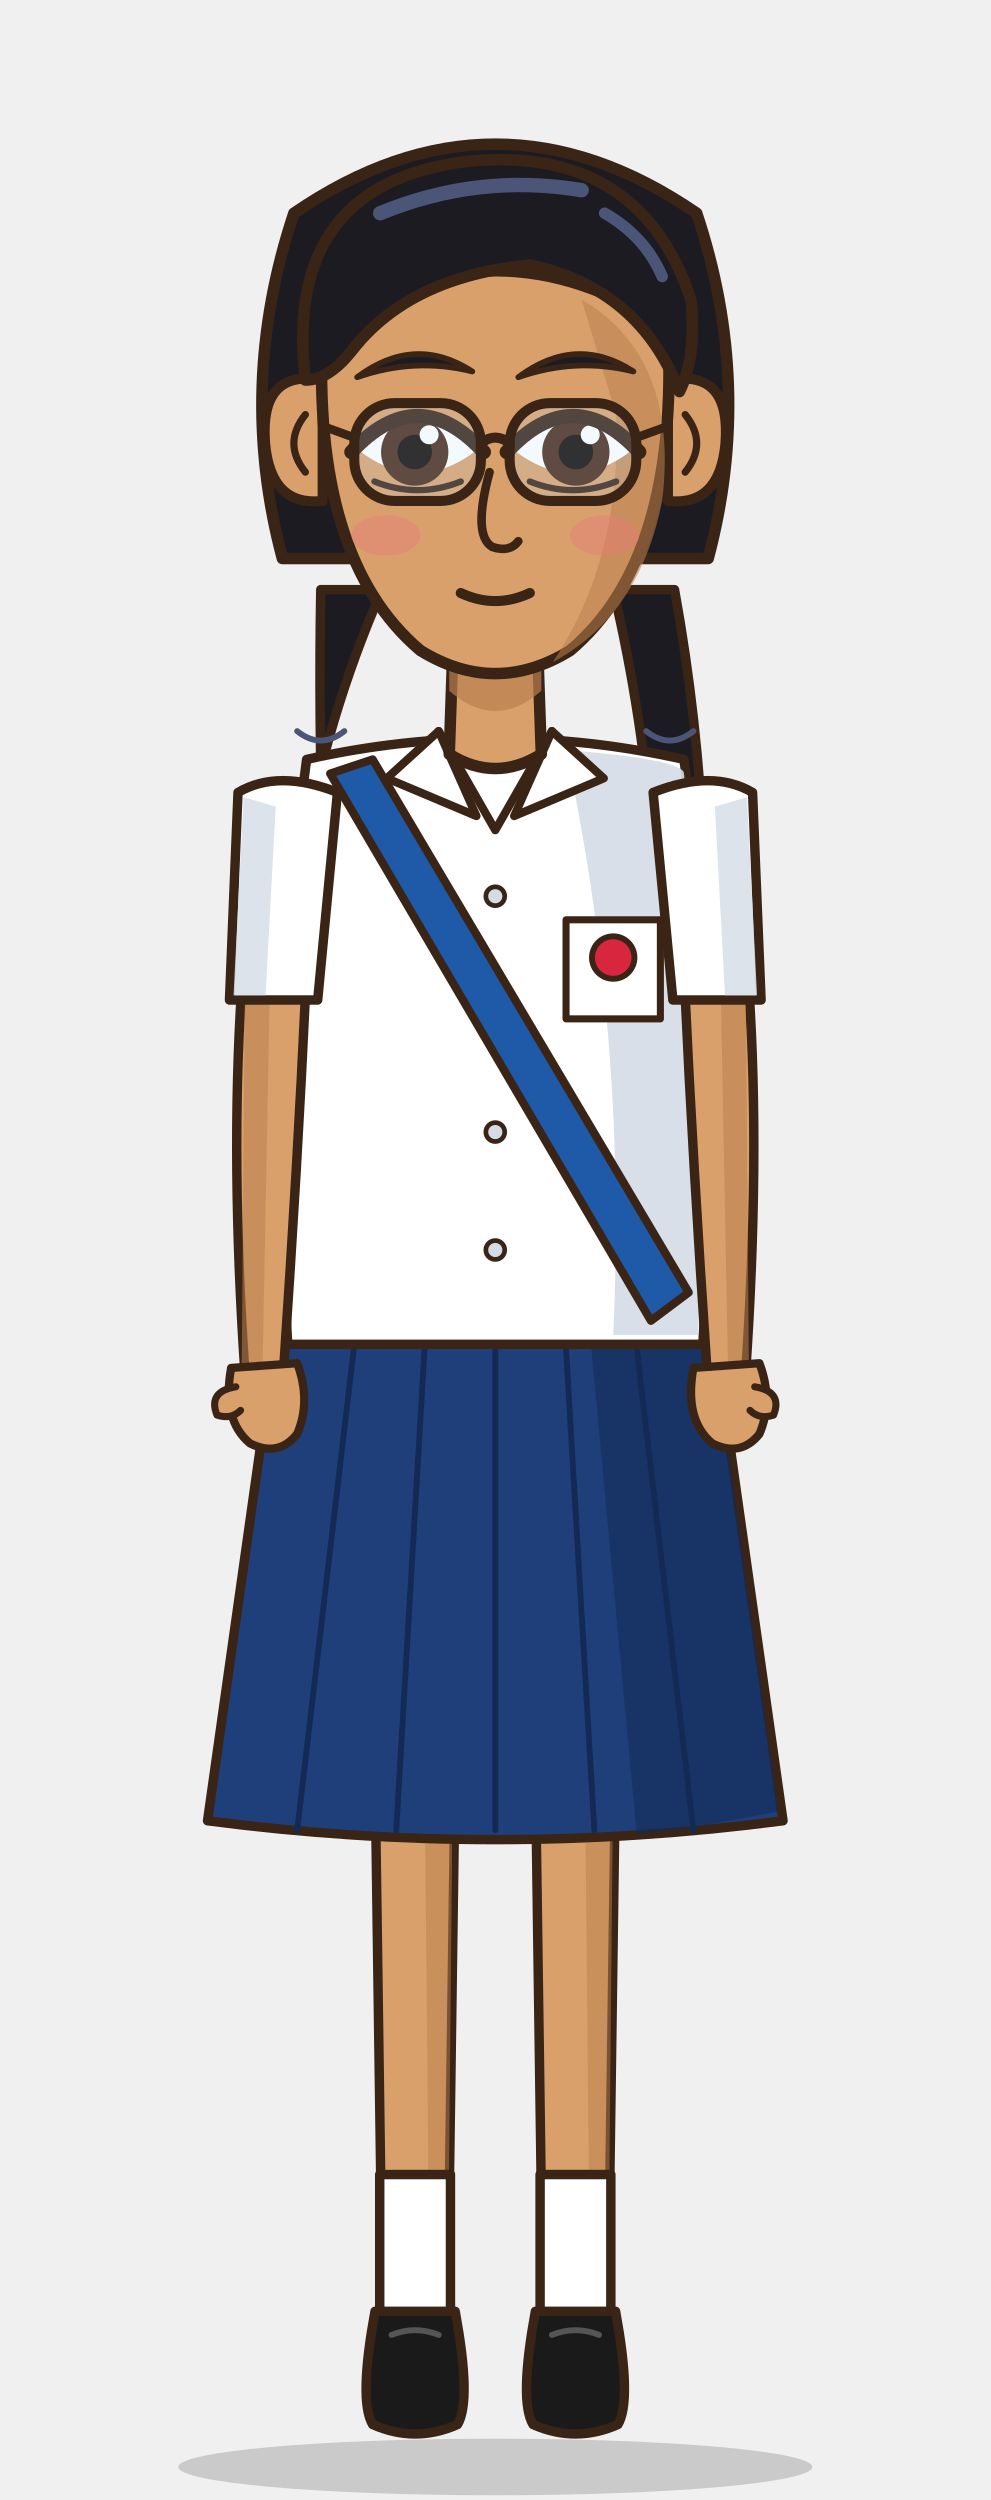
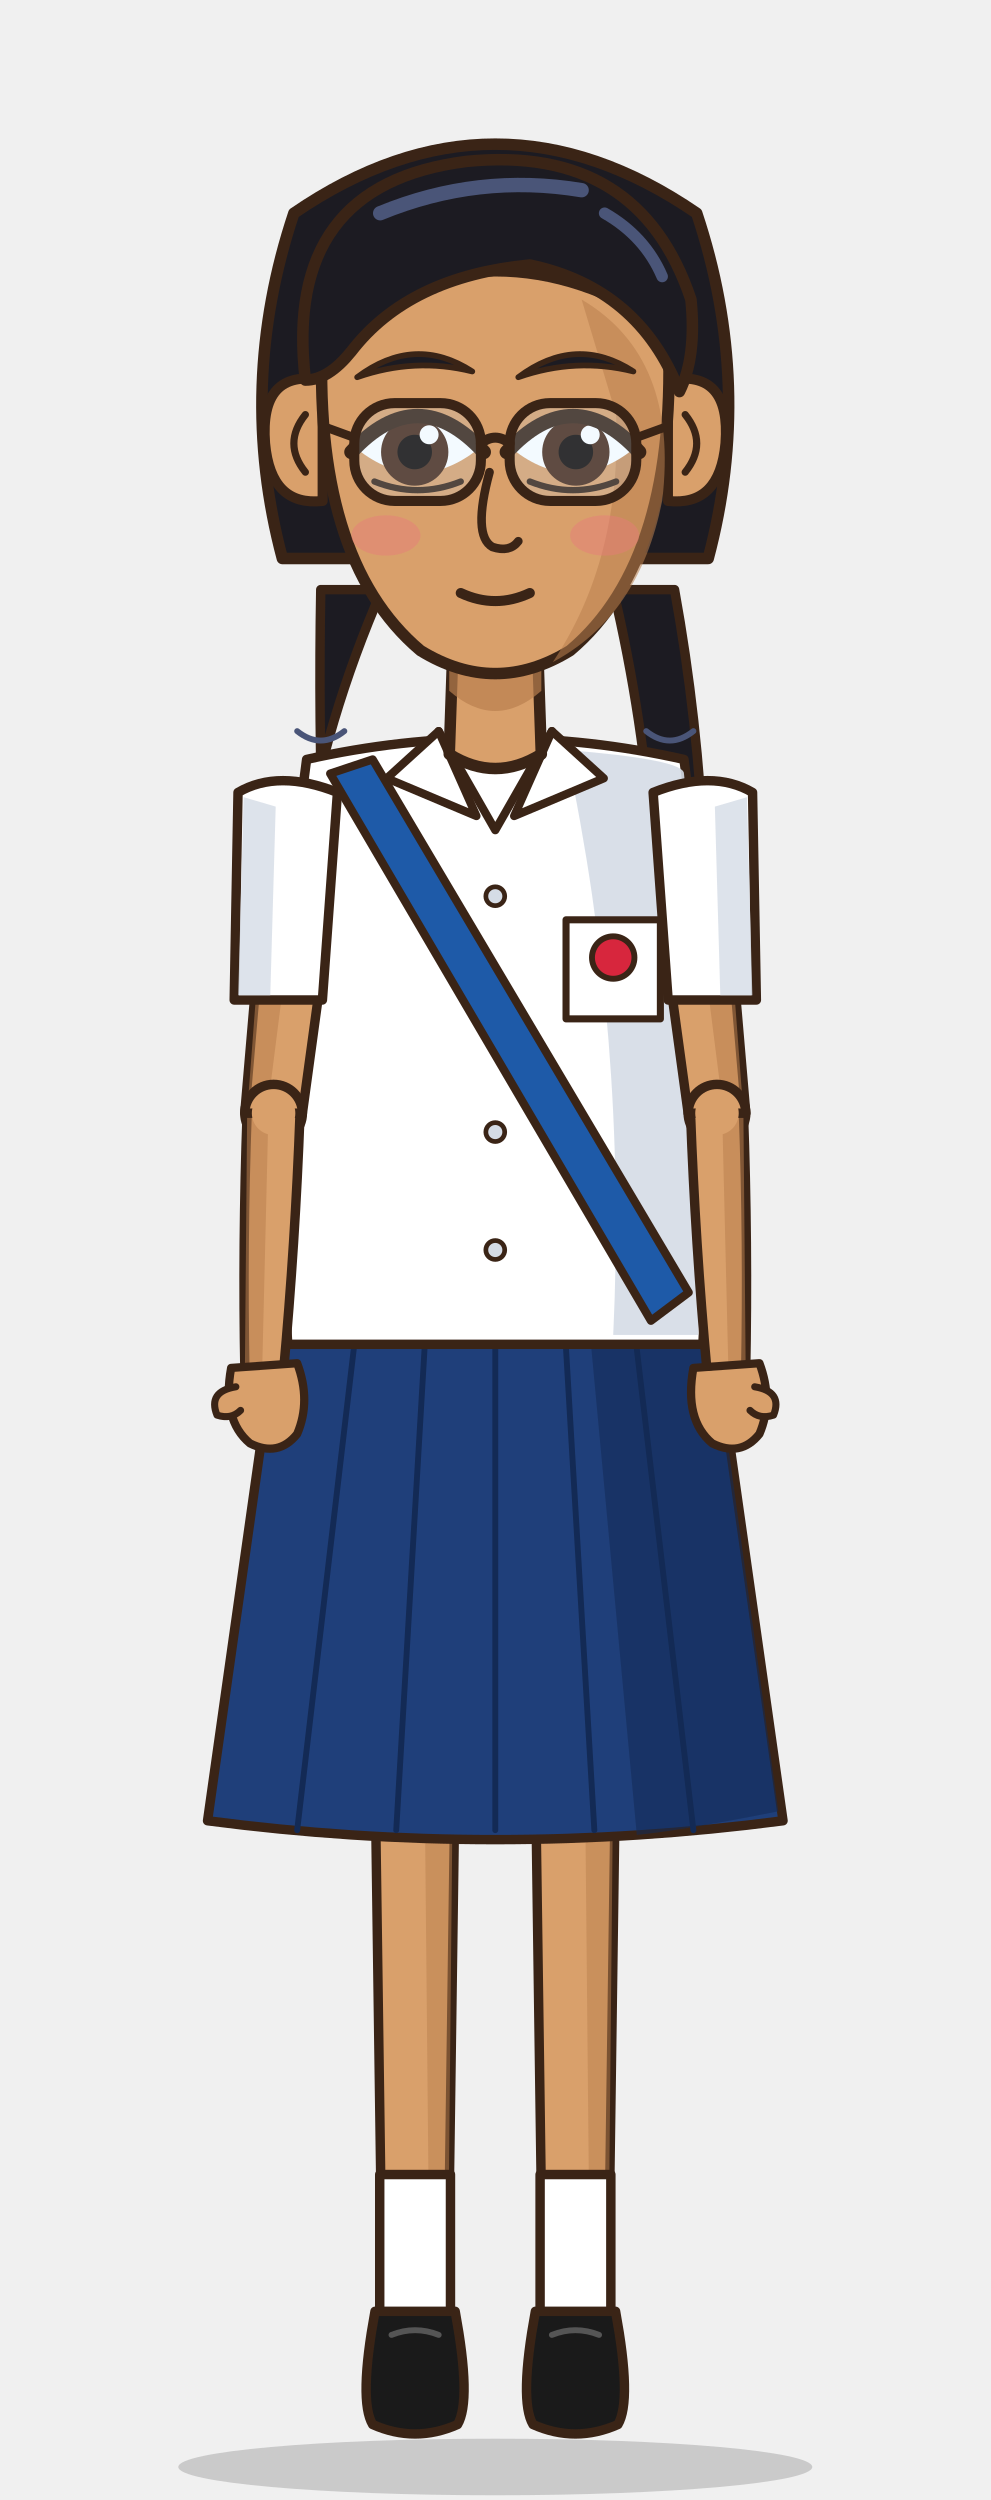
<svg xmlns="http://www.w3.org/2000/svg" width="420" height="1060" viewBox="0 -60 420 1060">
  <ellipse cx="210.0" cy="986" rx="134.4" ry="12" fill="#000" opacity=".16" />
  <path d="M136 190 Q134 300 144 420 L124 420 Q114 300 162 190Z" fill="#1C1B22" stroke="#3A2416" stroke-width="4" stroke-linejoin="round" stroke-linecap="round" />
  <path d="M146 250 q-10 8 -20 0" fill="none" stroke="#4A5578" stroke-width="2.5" stroke-linecap="round" stroke-linejoin="round" />
  <path d="M146 300 q-10 8 -20 0" fill="none" stroke="#4A5578" stroke-width="2.5" stroke-linecap="round" stroke-linejoin="round" />
  <path d="M146 350 q-10 8 -20 0" fill="none" stroke="#4A5578" stroke-width="2.5" stroke-linecap="round" stroke-linejoin="round" />
  <path d="M146 395 q-10 8 -20 0" fill="none" stroke="#4A5578" stroke-width="2.5" stroke-linecap="round" stroke-linejoin="round" />
  <circle cx="134" cy="424" r="10" fill="#D7263D" stroke="#3A2416" stroke-width="3" />
  <path d="M260 190 Q286 300 276 420 L296 420 Q306 300 286 190Z" fill="#1C1B22" stroke="#3A2416" stroke-width="4" stroke-linejoin="round" stroke-linecap="round" />
  <path d="M274 250 q10 8 20 0" fill="none" stroke="#4A5578" stroke-width="2.5" stroke-linecap="round" stroke-linejoin="round" />
  <path d="M274 300 q10 8 20 0" fill="none" stroke="#4A5578" stroke-width="2.5" stroke-linecap="round" stroke-linejoin="round" />
  <path d="M274 350 q10 8 20 0" fill="none" stroke="#4A5578" stroke-width="2.5" stroke-linecap="round" stroke-linejoin="round" />
  <path d="M274 395 q10 8 20 0" fill="none" stroke="#4A5578" stroke-width="2.5" stroke-linecap="round" stroke-linejoin="round" />
  <circle cx="286" cy="424" r="10" fill="#D7263D" stroke="#3A2416" stroke-width="3" />
  <path d="M159 690 L162 905 L190 905 L193 690Z" fill="#D9A06B" stroke="#3A2416" stroke-width="4" stroke-linejoin="round" stroke-linecap="round" />
  <path d="M180 692 L182 900 L190 900 L192 692Z" fill="#B97F4E" stroke="none" opacity="0.5" />
  <path d="M161 862 L161 925 L191 925 L191 862Z" fill="#FFFFFF" stroke="#3A2416" stroke-width="4" stroke-linejoin="round" stroke-linecap="round" />
  <path d="M159 920 L193 920 Q200 958 194 968 Q176 976 158 968 Q152 958 159 920Z" fill="#1A1A1A" stroke="#3A2416" stroke-width="4" stroke-linejoin="round" stroke-linecap="round" />
  <path d="M166 930 Q176 926 186 930" fill="none" stroke="#555" stroke-width="2.5" stroke-linecap="round" stroke-linejoin="round" />
  <path d="M227 690 L230 905 L258 905 L261 690Z" fill="#D9A06B" stroke="#3A2416" stroke-width="4" stroke-linejoin="round" stroke-linecap="round" />
  <path d="M248 692 L250 900 L258 900 L260 692Z" fill="#B97F4E" stroke="none" opacity="0.5" />
  <path d="M229 862 L229 925 L259 925 L259 862Z" fill="#FFFFFF" stroke="#3A2416" stroke-width="4" stroke-linejoin="round" stroke-linecap="round" />
  <path d="M227 920 L261 920 Q268 958 262 968 Q244 976 226 968 Q220 958 227 920Z" fill="#1A1A1A" stroke="#3A2416" stroke-width="4" stroke-linejoin="round" stroke-linecap="round" />
  <path d="M234 930 Q244 926 254 930" fill="none" stroke="#555" stroke-width="2.5" stroke-linecap="round" stroke-linejoin="round" />
  <path d="M118 500 L302 500 L332 712 Q210 728 88 712Z" fill="#1F3F7A" stroke="#3A2416" stroke-width="4" stroke-linejoin="round" stroke-linecap="round" />
  <path d="M150.0 512 L126.0 716" fill="none" stroke="#132A55" stroke-width="2.5" stroke-linecap="round" stroke-linejoin="round" />
  <path d="M180.0 512 L168.0 716" fill="none" stroke="#132A55" stroke-width="2.5" stroke-linecap="round" stroke-linejoin="round" />
  <path d="M210.0 512 L210.0 716" fill="none" stroke="#132A55" stroke-width="2.5" stroke-linecap="round" stroke-linejoin="round" />
  <path d="M240.0 512 L252.0 716" fill="none" stroke="#132A55" stroke-width="2.5" stroke-linecap="round" stroke-linejoin="round" />
  <path d="M270.0 512 L294.0 716" fill="none" stroke="#132A55" stroke-width="2.5" stroke-linecap="round" stroke-linejoin="round" />
  <path d="M250 504 L302 504 L330 708 Q290 716 270 718Z" fill="#132A55" stroke="none" opacity="0.55" />
  <path d="M130 262 Q114 380 122 510 L298 510 Q306 380 290 262 Q210 244 130 262Z" fill="#FFFFFF" stroke="#3A2416" stroke-width="4" stroke-linejoin="round" stroke-linecap="round" />
  <path d="M240 258 Q290 262 290 268 Q302 380 296 506 L260 506 Q266 380 240 258Z" fill="#D5DCE6" stroke="none" opacity="0.9" />
  <path d="M186 250 L210 292 L234 250" fill="#FFFFFF" stroke="#3A2416" stroke-width="3.5" stroke-linejoin="round" stroke-linecap="round" />
  <path d="M186 250 L164 270 L202 286Z" fill="#FFFFFF" stroke="#3A2416" stroke-width="3.5" stroke-linejoin="round" stroke-linecap="round" />
  <path d="M234 250 L256 270 L218 286Z" fill="#FFFFFF" stroke="#3A2416" stroke-width="3.5" stroke-linejoin="round" stroke-linecap="round" />
  <circle cx="210" cy="320" r="4" fill="#D5DCE6" stroke="#3A2416" stroke-width="2" />
  <circle cx="210" cy="370" r="4" fill="#D5DCE6" stroke="#3A2416" stroke-width="2" />
  <circle cx="210" cy="420" r="4" fill="#D5DCE6" stroke="#3A2416" stroke-width="2" />
  <circle cx="210" cy="470" r="4" fill="#D5DCE6" stroke="#3A2416" stroke-width="2" />
  <path d="M240 330 L280 330 L280 372 L240 372Z" fill="#FFFFFF" stroke="#3A2416" stroke-width="3" stroke-linejoin="round" stroke-linecap="round" />
  <circle cx="260" cy="346" r="9" fill="#D7263D" stroke="#3A2416" stroke-width="2.5" />
  <path d="M140 268 L158 262 L292 488 L276 500Z" fill="#1E5AA8" stroke="#3A2416" stroke-width="3.5" stroke-linejoin="round" stroke-linecap="round" />
  <g class="armL" data-p="122,282">
-     <path d="M102.4 360 Q97.72 432.0 103.84 522 L120.16 522 Q126.28 432.0 129.6 360Z" fill="#D9A06B" stroke="#3A2416" stroke-width="4" stroke-linejoin="round" stroke-linecap="round" />
-     <path d="M114.3 364 L111.32 520 L102.48 520 L103.76 364Z" fill="#B97F4E" stroke="none" opacity="0.55" />
-     <path d="M100.92 276 Q118 266 143.08 276 L134.7 364 L97.3 364 Z" fill="#FFFFFF" stroke="#3A2416" stroke-width="4" stroke-linejoin="round" stroke-linecap="round" />
-     <path d="M116.9 282 L103.3 278 L99.0 362 L112.6 362Z" fill="#D5DCE6" stroke="none" opacity="0.8" />
-     <path d="M98.0 520.0 Q94.0 542.0 106.0 552.0 Q118.0 558.0 126.0 548.0 Q132.0 534.0 126.0 518.0 Z" fill="#D9A06B" stroke="#3A2416" stroke-width="3.5" stroke-linejoin="round" stroke-linecap="round" />
-     <path d="M100.0 528.0 Q88.0 530.0 92.0 540.0 Q98.0 542.0 102.0 538.0" fill="#D9A06B" stroke="#3A2416" stroke-width="3" stroke-linejoin="round" stroke-linecap="round" />
+     <path d="M108.4 358 L103.78 412.0 L128.22 412.0 L135.6 358Z" fill="#D9A06B" stroke="#3A2416" stroke-width="4" stroke-linejoin="round" stroke-linecap="round" />
+     <path d="M119.28 364 L113.195 412.0 L104.78 412.0 L108.4 364Z" fill="#B97F4E" stroke="none" opacity="0.55" />
+     <g class="foreL" data-p="116,412.0">
+       <circle cx="116" cy="412.0" r="12.22" fill="#D9A06B" stroke="#3A2416" stroke-width="4" />
+       <path d="M104.78 412.0 Q102.78 467.0 103.84 522 L120.16 522 Q125.22 467.0 127.22 412.0Z" fill="#D9A06B" stroke="#3A2416" stroke-width="4" stroke-linejoin="round" stroke-linecap="round" />
+       <path d="M113.756 414.0 L111.184 520 L103.84 520 L104.78 414.0Z" fill="#B97F4E" stroke="none" opacity="0.55" />
+       <circle cx="116" cy="412.0" r="9.22" fill="#D9A06B" stroke="none" />
+       <path d="M98.0 520.0 Q94.0 542.0 106.0 552.0 Q118.0 558.0 126.0 548.0 Q132.0 534.0 126.0 518.0 Z" fill="#D9A06B" stroke="#3A2416" stroke-width="3.5" stroke-linejoin="round" stroke-linecap="round" />
+       <path d="M100.0 528.0 Q88.0 530.0 92.0 540.0 Q98.0 542.0 102.0 538.0" fill="#D9A06B" stroke="#3A2416" stroke-width="3" stroke-linejoin="round" stroke-linecap="round" />
+     </g>
+     <path d="M100.92 276 Q118 266 143.08 276 L136.7 364 L99.3 364 Z" fill="#FFFFFF" stroke="#3A2416" stroke-width="4" stroke-linejoin="round" stroke-linecap="round" />
+     <path d="M116.9 282 L103.3 278 L101.0 362 L114.6 362Z" fill="#D5DCE6" stroke="none" opacity="0.8" />
  </g>
  <g class="armR" data-p="298,282">
-     <path d="M290.4 360 Q293.72 432.0 299.84 522 L316.16 522 Q322.28 432.0 317.6 360Z" fill="#D9A06B" stroke="#3A2416" stroke-width="4" stroke-linejoin="round" stroke-linecap="round" />
-     <path d="M305.7 364 L308.68 520 L317.52 520 L316.24 364Z" fill="#B97F4E" stroke="none" opacity="0.55" />
-     <path d="M276.92 276 Q302 266 319.08 276 L322.7 364 L285.3 364 Z" fill="#FFFFFF" stroke="#3A2416" stroke-width="4" stroke-linejoin="round" stroke-linecap="round" />
-     <path d="M303.1 282 L316.7 278 L321.0 362 L307.4 362Z" fill="#D5DCE6" stroke="none" opacity="0.8" />
-     <path d="M294.0 520.0 Q290.0 542.0 302.0 552.0 Q314.0 558.0 322.0 548.0 Q328.0 534.0 322.0 518.0 Z" fill="#D9A06B" stroke="#3A2416" stroke-width="3.5" stroke-linejoin="round" stroke-linecap="round" />
-     <path d="M320.0 528.0 Q332.0 530.0 328.0 540.0 Q322.0 542.0 318.0 538.0" fill="#D9A06B" stroke="#3A2416" stroke-width="3" stroke-linejoin="round" stroke-linecap="round" />
+     <path d="M284.4 358 L291.78 412.0 L316.22 412.0 L311.6 358Z" fill="#D9A06B" stroke="#3A2416" stroke-width="4" stroke-linejoin="round" stroke-linecap="round" />
+     <path d="M300.72 364 L306.805 412.0 L315.22 412.0 L311.6 364Z" fill="#B97F4E" stroke="none" opacity="0.55" />
+     <g class="foreR" data-p="304,412.0">
+       <circle cx="304" cy="412.0" r="12.22" fill="#D9A06B" stroke="#3A2416" stroke-width="4" />
+       <path d="M292.78 412.0 Q294.78 467.0 299.84 522 L316.16 522 Q317.22 467.0 315.22 412.0Z" fill="#D9A06B" stroke="#3A2416" stroke-width="4" stroke-linejoin="round" stroke-linecap="round" />
+       <path d="M306.244 414.0 L308.816 520 L316.16 520 L315.22 414.0Z" fill="#B97F4E" stroke="none" opacity="0.55" />
+       <circle cx="304" cy="412.0" r="9.22" fill="#D9A06B" stroke="none" />
+       <path d="M294.0 520.0 Q290.0 542.0 302.0 552.0 Q314.0 558.0 322.0 548.0 Q328.0 534.0 322.0 518.0 Z" fill="#D9A06B" stroke="#3A2416" stroke-width="3.5" stroke-linejoin="round" stroke-linecap="round" />
+       <path d="M320.0 528.0 Q332.0 530.0 328.0 540.0 Q322.0 542.0 318.0 538.0" fill="#D9A06B" stroke="#3A2416" stroke-width="3" stroke-linejoin="round" stroke-linecap="round" />
+     </g>
+     <path d="M276.92 276 Q302 266 319.08 276 L320.7 364 L283.3 364 Z" fill="#FFFFFF" stroke="#3A2416" stroke-width="4" stroke-linejoin="round" stroke-linecap="round" />
+     <path d="M303.1 282 L316.7 278 L319.0 362 L305.4 362Z" fill="#D5DCE6" stroke="none" opacity="0.8" />
  </g>
  <g class="head" data-p="210,250">
    <g transform="translate(210 250) scale(1.22) translate(-210 -250)">
      <path d="M196 200 L194 258 Q210 268 226 258 L224 200Z" fill="#D9A06B" stroke="#3A2416" stroke-width="4" stroke-linejoin="round" stroke-linecap="round" />
      <path d="M194 236 Q210 250 226 236 L226 222 Q210 236 194 222Z" fill="#B97F4E" stroke="none" opacity="0.7" />
      <path d="M140 70 Q120 130 136 190 L284 190 Q300 130 280 70 Q210 22 140 70Z" fill="#1C1B22" stroke="#3A2416" stroke-width="4" stroke-linejoin="round" stroke-linecap="round" />
-       <path d="M150 128 Q128 124 130 150 Q132 172 150 170Z" fill="#D9A06B" stroke="#3A2416" stroke-width="3.5" stroke-linejoin="round" stroke-linecap="round" />
-       <path d="M144 140 Q136 150 144 160" fill="none" stroke="#3A2416" stroke-width="2.5" stroke-linecap="round" stroke-linejoin="round" />
-       <path d="M270 128 Q292 124 290 150 Q288 172 270 170Z" fill="#D9A06B" stroke="#3A2416" stroke-width="3.5" stroke-linejoin="round" stroke-linecap="round" />
-       <path d="M276 140 Q284 150 276 160" fill="none" stroke="#3A2416" stroke-width="2.5" stroke-linecap="round" stroke-linejoin="round" />
+       <g class="earL">
+         <path d="M150 128 Q128 124 130 150 Q132 172 150 170Z" fill="#D9A06B" stroke="#3A2416" stroke-width="3.5" stroke-linejoin="round" stroke-linecap="round" />
+         <path d="M144 140 Q136 150 144 160" fill="none" stroke="#3A2416" stroke-width="2.5" stroke-linecap="round" stroke-linejoin="round" />
+       </g>
+       <g class="earR">
+         <path d="M270 128 Q292 124 290 150 Q288 172 270 170Z" fill="#D9A06B" stroke="#3A2416" stroke-width="3.5" stroke-linejoin="round" stroke-linecap="round" />
+         <path d="M276 140 Q284 150 276 160" fill="none" stroke="#3A2416" stroke-width="2.5" stroke-linecap="round" stroke-linejoin="round" />
+       </g>
      <path d="M150 110 Q146 190 184 222 Q210 238 236 222 Q274 190 270 110 Q210 70 150 110Z" fill="#D9A06B" stroke="#3A2416" stroke-width="4" stroke-linejoin="round" stroke-linecap="round" />
      <path d="M240 100 Q274 120 268 170 Q260 210 230 226 Q254 190 252 140Z" fill="#B97F4E" stroke="none" opacity="0.55" />
-       <ellipse cx="172" cy="182" rx="12" ry="7" fill="#E77A7A" opacity=".45" />
-       <ellipse cx="248" cy="182" rx="12" ry="7" fill="#E77A7A" opacity=".45" />
-       <g class="eyes-open">
-         <path d="M162 152 Q183 129.5 204 152 Q183 168.5 162 152Z" fill="#FFFFFF" stroke="none" />
-         <circle cx="182" cy="153" r="11.7" fill="#4A2A18" />
-         <circle cx="182" cy="153" r="6.0" fill="#120A06" />
-         <circle cx="187" cy="147" r="3.3" fill="#fff" />
-         <path d="M160 153 Q183 128.0 206 153" fill="none" stroke="#3A2416" stroke-width="5" stroke-linecap="round" stroke-linejoin="round" />
-         <path d="M168 163.25 Q183 169.25 198 163.25" fill="none" stroke="#3A2416" stroke-width="2.2" stroke-linecap="round" stroke-linejoin="round" />
-         <path d="M216 152 Q237 129.5 258 152 Q237 168.5 216 152Z" fill="#FFFFFF" stroke="none" />
-         <circle cx="238" cy="153" r="11.7" fill="#4A2A18" />
-         <circle cx="238" cy="153" r="6.0" fill="#120A06" />
-         <circle cx="243" cy="147" r="3.3" fill="#fff" />
-         <path d="M214 153 Q237 128.0 260 153" fill="none" stroke="#3A2416" stroke-width="5" stroke-linecap="round" stroke-linejoin="round" />
-         <path d="M222 163.25 Q237 169.25 252 163.25" fill="none" stroke="#3A2416" stroke-width="2.2" stroke-linecap="round" stroke-linejoin="round" />
+       <g class="face">
+         <ellipse cx="172" cy="182" rx="12" ry="7" fill="#E77A7A" opacity=".45" />
+         <ellipse cx="248" cy="182" rx="12" ry="7" fill="#E77A7A" opacity=".45" />
+         <g class="eyes-open">
+           <path d="M162 152 Q183 129.5 204 152 Q183 168.5 162 152Z" fill="#FFFFFF" stroke="none" />
+           <circle cx="182" cy="153" r="11.7" fill="#4A2A18" />
+           <circle cx="182" cy="153" r="6.0" fill="#120A06" />
+           <circle cx="187" cy="147" r="3.3" fill="#fff" />
+           <path d="M160 153 Q183 128.0 206 153" fill="none" stroke="#3A2416" stroke-width="5" stroke-linecap="round" stroke-linejoin="round" />
+           <path d="M168 163.25 Q183 169.25 198 163.25" fill="none" stroke="#3A2416" stroke-width="2.2" stroke-linecap="round" stroke-linejoin="round" />
+           <path d="M216 152 Q237 129.5 258 152 Q237 168.5 216 152Z" fill="#FFFFFF" stroke="none" />
+           <circle cx="238" cy="153" r="11.7" fill="#4A2A18" />
+           <circle cx="238" cy="153" r="6.0" fill="#120A06" />
+           <circle cx="243" cy="147" r="3.3" fill="#fff" />
+           <path d="M214 153 Q237 128.0 260 153" fill="none" stroke="#3A2416" stroke-width="5" stroke-linecap="round" stroke-linejoin="round" />
+           <path d="M222 163.25 Q237 169.25 252 163.25" fill="none" stroke="#3A2416" stroke-width="2.2" stroke-linecap="round" stroke-linejoin="round" />
+         </g>
+         <g class="eyes-closed" style="display:none">
+           <path d="M162 154 Q183 165.5 204 154" fill="none" stroke="#3A2416" stroke-width="5" stroke-linecap="round" stroke-linejoin="round" />
+           <path d="M216 154 Q237 165.5 258 154" fill="none" stroke="#3A2416" stroke-width="5" stroke-linecap="round" stroke-linejoin="round" />
+         </g>
+         <g class="brows">
+           <g class="browL">
+             <path d="M162 127 Q182 112 202 125 Q182 120 162 127Z" fill="#1C1B22" stroke="#3A2416" stroke-width="2" stroke-linejoin="round" stroke-linecap="round" />
+           </g>
+           <g class="browR">
+             <path d="M218 127 Q238 112 258 125 Q238 120 218 127Z" fill="#1C1B22" stroke="#3A2416" stroke-width="2" stroke-linejoin="round" stroke-linecap="round" />
+           </g>
+         </g>
+         <path d="M208 160 Q202 182 209 186 Q215 188 218 184" fill="none" stroke="#3A2416" stroke-width="3" stroke-linecap="round" stroke-linejoin="round" />
+         <g class="mouths">
+           <g class="m-rest">
+             <path d="M198.0 202 Q210 207.6 222.0 202" fill="none" stroke="#3A2416" stroke-width="3.5" stroke-linecap="round" stroke-linejoin="round" />
+           </g>
+           <g class="m-smile" style="display:none">
+             <path d="M190 198 Q210 223.0 230 198 Q210 208 190 198Z" fill="#5A1A14" stroke="#3A2416" stroke-width="3.5" stroke-linejoin="round" stroke-linecap="round" />
+             <path d="M193.6 201 Q210 210 226.4 201 L224.0 207 Q210 214 196.0 207Z" fill="#FFFFFF" stroke="none" opacity="1" />
+           </g>
+           <g class="m-a" style="display:none">
+             <path d="M194.0 198 Q210 192 226.0 198 Q224.0 221.0 210 222.0 Q196.0 221.0 194.0 198Z" fill="#5A1A14" stroke="#3A2416" stroke-width="3.5" stroke-linejoin="round" stroke-linecap="round" />
+             <path d="M196.0 199 Q210 194 224.0 199 L222.4 207 Q210 203 197.6 207Z" fill="#FFFFFF" stroke="none" opacity="1" />
+             <path d="M201.0 218.0 Q210 211.0 219.0 218.0 Q210 221.6 201.0 218.0Z" fill="#E0626A" stroke="none" opacity="1" />
+           </g>
+           <g class="m-e" style="display:none">
+             <path d="M190 200 Q210 194 230 200 Q210 213.0 190 200Z" fill="#5A1A14" stroke="#3A2416" stroke-width="3.5" stroke-linejoin="round" stroke-linecap="round" />
+             <path d="M193.0 201 Q210 196 227.0 201 L225.0 207 Q210 204 195.0 207Z" fill="#FFFFFF" stroke="none" opacity="1" />
+           </g>
+           <g class="m-o" style="display:none">
+             <path d="M210 194 Q220.0 194 220.0 209.0 Q220.0 220.0 210 220.0 Q200.0 220.0 200.0 209.0 Q200.0 194 210 194Z" fill="#5A1A14" stroke="#3A2416" stroke-width="3.5" stroke-linejoin="round" stroke-linecap="round" />
+             <path d="M204.4 215.0 Q210 211.0 215.6 215.0 Q210 219.0 204.4 215.0Z" fill="#E0626A" stroke="none" opacity="1" />
+           </g>
+         </g>
+         <rect x="161" y="136" width="44" height="34" rx="14" fill="#BFE6FF" fill-opacity=".18" stroke="#3A2416" stroke-width="3.5" />
+         <rect x="215" y="136" width="44" height="34" rx="14" fill="#BFE6FF" fill-opacity=".18" stroke="#3A2416" stroke-width="3.5" />
+         <path d="M205 150 Q210 146 215 150" fill="none" stroke="#3A2416" stroke-width="3.5" stroke-linecap="round" stroke-linejoin="round" />
+         <path d="M161 148 L150 144 M259 148 L270 144" fill="none" stroke="#3A2416" stroke-width="3" stroke-linecap="round" stroke-linejoin="round" />
      </g>
-       <g class="eyes-closed" style="display:none">
-         <path d="M162 154 Q183 165.5 204 154" fill="none" stroke="#3A2416" stroke-width="5" stroke-linecap="round" stroke-linejoin="round" />
-         <path d="M216 154 Q237 165.5 258 154" fill="none" stroke="#3A2416" stroke-width="5" stroke-linecap="round" stroke-linejoin="round" />
+       <g class="hairF">
+         <path d="M144 128 Q136 60 200 52 Q260 46 278 100 Q280 120 274 132 Q260 96 222 88 Q180 92 160 118 Q152 128 144 128Z" fill="#1C1B22" stroke="#3A2416" stroke-width="4" stroke-linejoin="round" stroke-linecap="round" />
+         <path d="M170 70 Q204 56 240 62" fill="none" stroke="#4A5578" stroke-width="5" stroke-linecap="round" stroke-linejoin="round" />
+         <path d="M248 70 Q262 78 268 92" fill="none" stroke="#4A5578" stroke-width="4" stroke-linecap="round" stroke-linejoin="round" />
      </g>
-       <g class="brows">
-         <g class="browL">
-           <path d="M162 127 Q182 112 202 125 Q182 120 162 127Z" fill="#1C1B22" stroke="#3A2416" stroke-width="2" stroke-linejoin="round" stroke-linecap="round" />
-         </g>
-         <g class="browR">
-           <path d="M218 127 Q238 112 258 125 Q238 120 218 127Z" fill="#1C1B22" stroke="#3A2416" stroke-width="2" stroke-linejoin="round" stroke-linecap="round" />
-         </g>
-       </g>
-       <path d="M208 160 Q202 182 209 186 Q215 188 218 184" fill="none" stroke="#3A2416" stroke-width="3" stroke-linecap="round" stroke-linejoin="round" />
-       <g class="mouths">
-         <g class="m-rest">
-           <path d="M198.0 202 Q210 207.6 222.0 202" fill="none" stroke="#3A2416" stroke-width="3.5" stroke-linecap="round" stroke-linejoin="round" />
-         </g>
-         <g class="m-smile" style="display:none">
-           <path d="M190 198 Q210 223.0 230 198 Q210 208 190 198Z" fill="#5A1A14" stroke="#3A2416" stroke-width="3.5" stroke-linejoin="round" stroke-linecap="round" />
-           <path d="M193.6 201 Q210 210 226.4 201 L224.0 207 Q210 214 196.0 207Z" fill="#FFFFFF" stroke="none" opacity="1" />
-         </g>
-         <g class="m-a" style="display:none">
-           <path d="M194.0 198 Q210 192 226.0 198 Q224.0 221.0 210 222.0 Q196.0 221.0 194.0 198Z" fill="#5A1A14" stroke="#3A2416" stroke-width="3.5" stroke-linejoin="round" stroke-linecap="round" />
-           <path d="M196.0 199 Q210 194 224.0 199 L222.4 207 Q210 203 197.6 207Z" fill="#FFFFFF" stroke="none" opacity="1" />
-           <path d="M201.0 218.0 Q210 211.0 219.0 218.0 Q210 221.6 201.0 218.0Z" fill="#E0626A" stroke="none" opacity="1" />
-         </g>
-         <g class="m-e" style="display:none">
-           <path d="M190 200 Q210 194 230 200 Q210 213.0 190 200Z" fill="#5A1A14" stroke="#3A2416" stroke-width="3.5" stroke-linejoin="round" stroke-linecap="round" />
-           <path d="M193.0 201 Q210 196 227.0 201 L225.0 207 Q210 204 195.0 207Z" fill="#FFFFFF" stroke="none" opacity="1" />
-         </g>
-         <g class="m-o" style="display:none">
-           <path d="M210 194 Q220.0 194 220.0 209.0 Q220.0 220.0 210 220.0 Q200.0 220.0 200.0 209.0 Q200.0 194 210 194Z" fill="#5A1A14" stroke="#3A2416" stroke-width="3.5" stroke-linejoin="round" stroke-linecap="round" />
-           <path d="M204.4 215.0 Q210 211.0 215.6 215.0 Q210 219.0 204.4 215.0Z" fill="#E0626A" stroke="none" opacity="1" />
-         </g>
-       </g>
-       <rect x="161" y="136" width="44" height="34" rx="14" fill="#BFE6FF" fill-opacity=".18" stroke="#3A2416" stroke-width="3.5" />
-       <rect x="215" y="136" width="44" height="34" rx="14" fill="#BFE6FF" fill-opacity=".18" stroke="#3A2416" stroke-width="3.5" />
-       <path d="M205 150 Q210 146 215 150" fill="none" stroke="#3A2416" stroke-width="3.5" stroke-linecap="round" stroke-linejoin="round" />
-       <path d="M161 148 L150 144 M259 148 L270 144" fill="none" stroke="#3A2416" stroke-width="3" stroke-linecap="round" stroke-linejoin="round" />
-       <path d="M144 128 Q136 60 200 52 Q260 46 278 100 Q280 120 274 132 Q260 96 222 88 Q180 92 160 118 Q152 128 144 128Z" fill="#1C1B22" stroke="#3A2416" stroke-width="4" stroke-linejoin="round" stroke-linecap="round" />
-       <path d="M170 70 Q204 56 240 62" fill="none" stroke="#4A5578" stroke-width="5" stroke-linecap="round" stroke-linejoin="round" />
-       <path d="M248 70 Q262 78 268 92" fill="none" stroke="#4A5578" stroke-width="4" stroke-linecap="round" stroke-linejoin="round" />
    </g>
  </g>
</svg>
